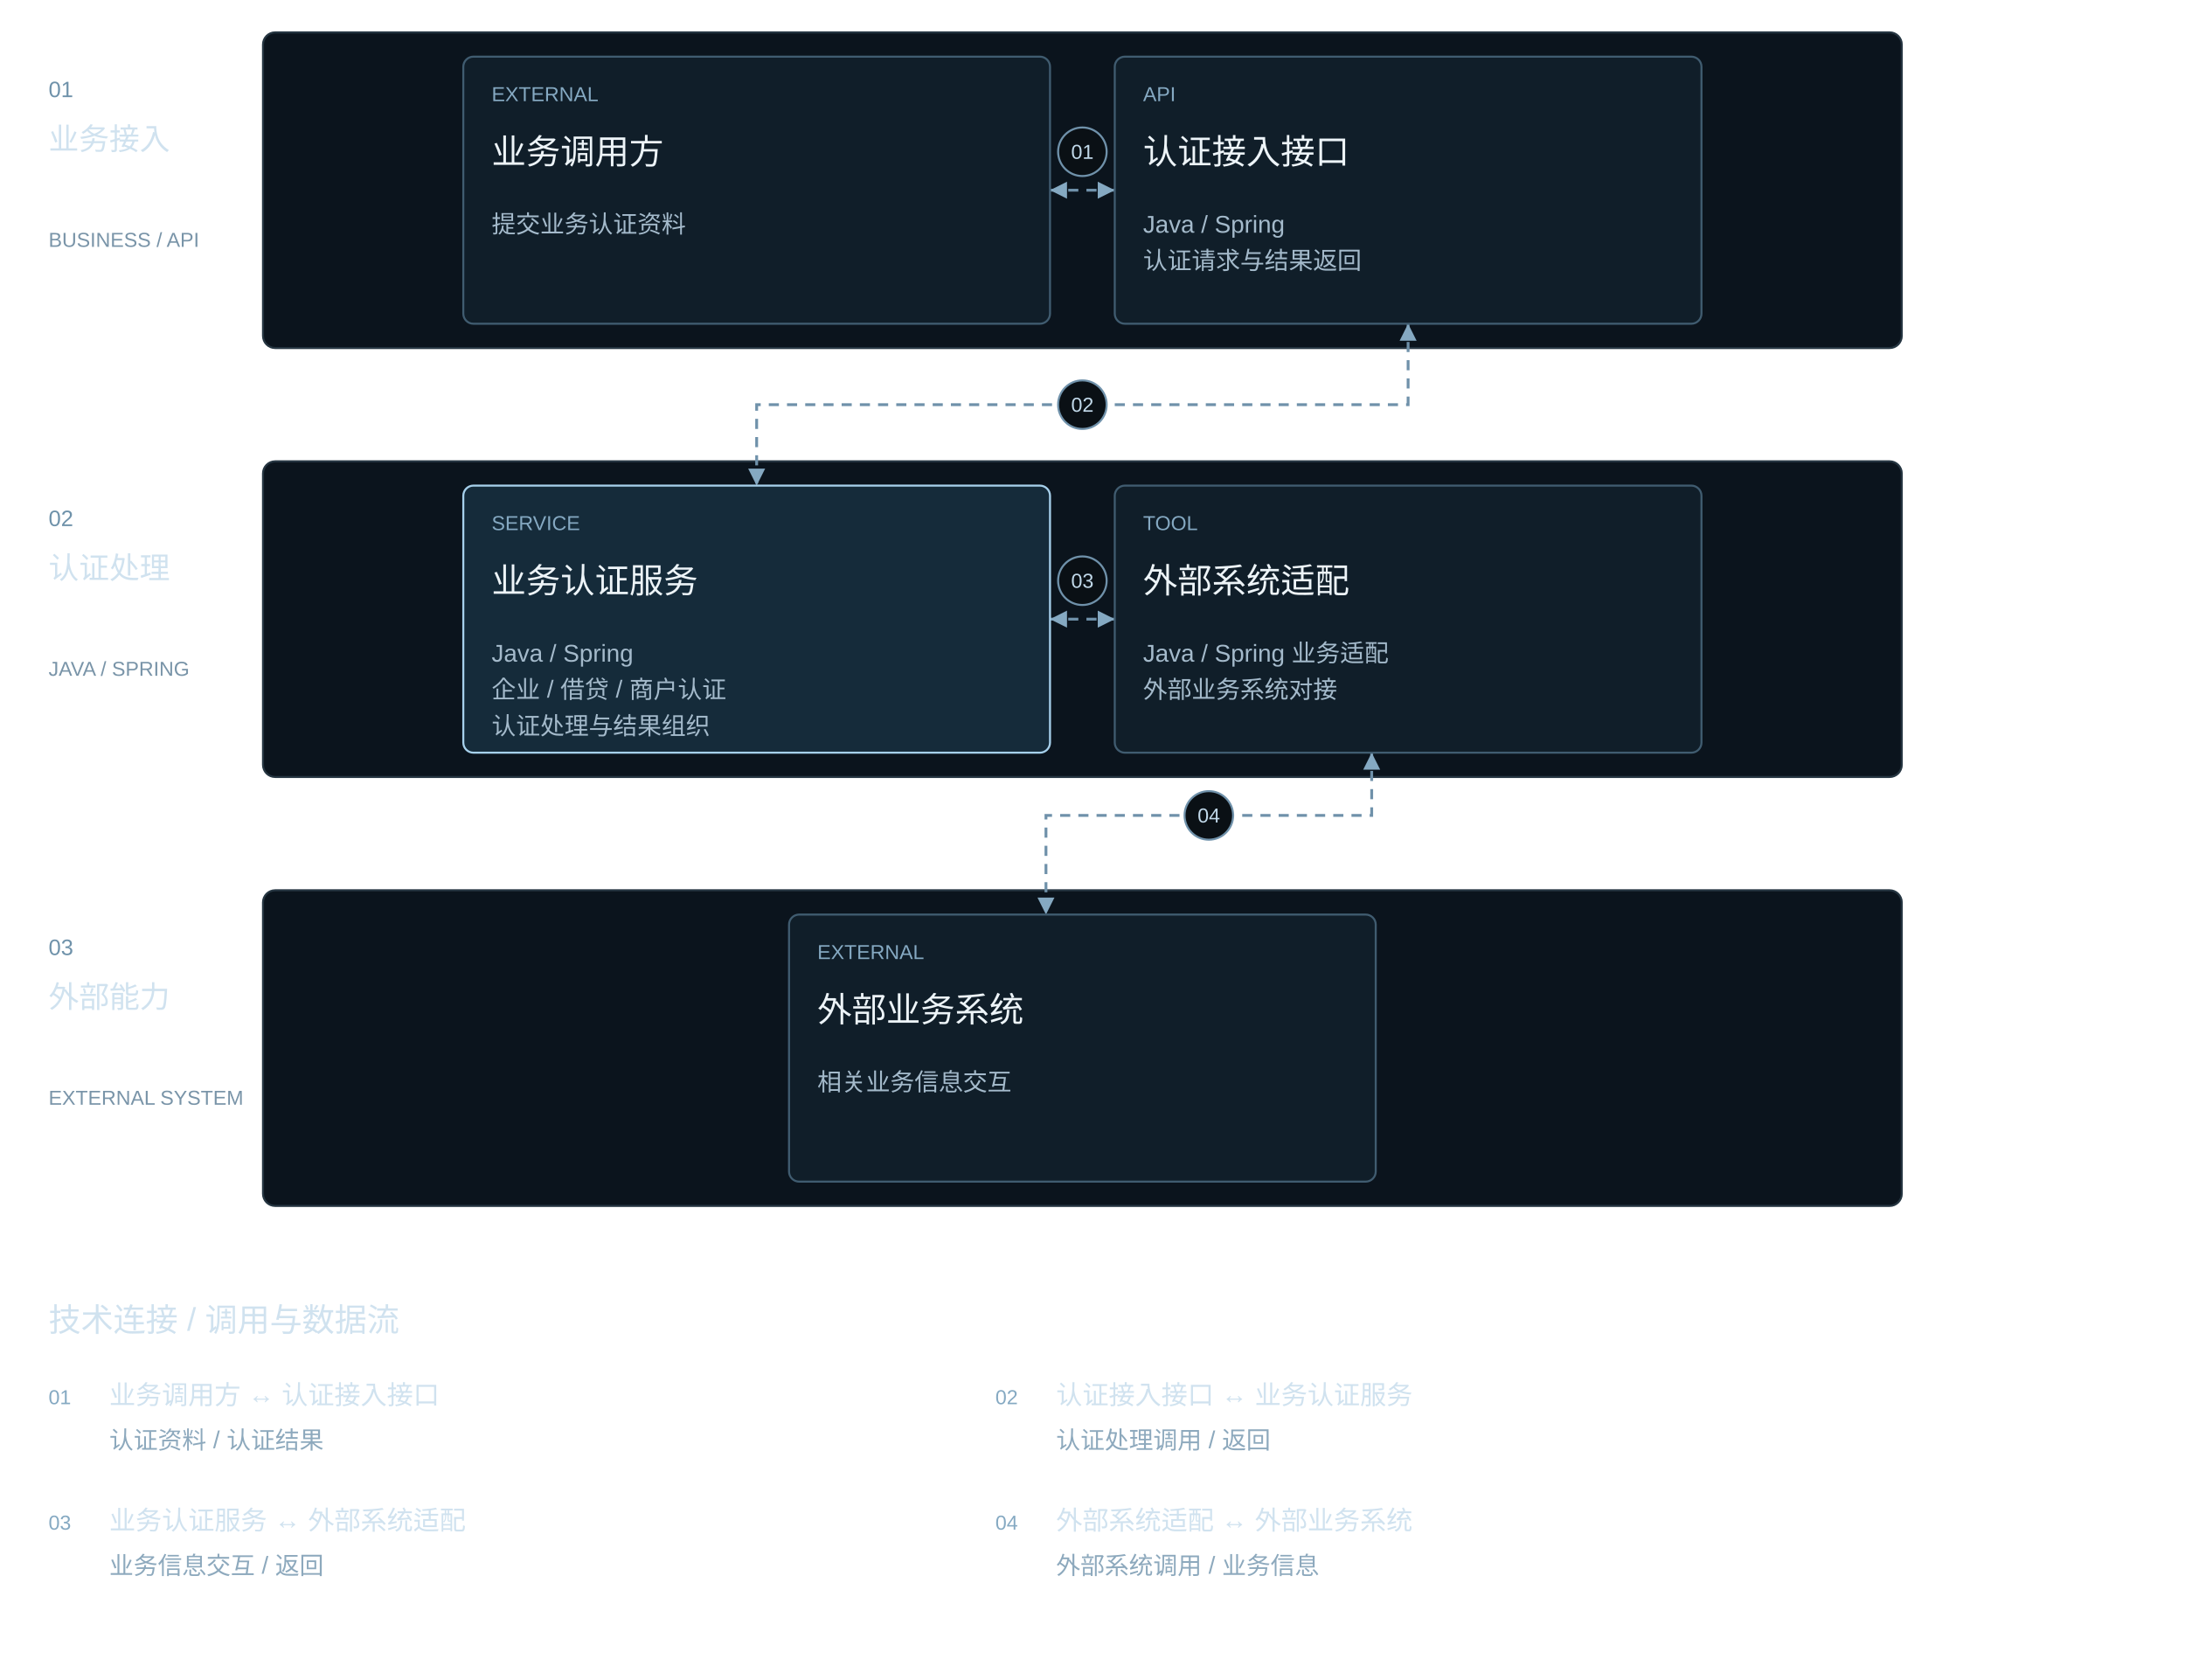
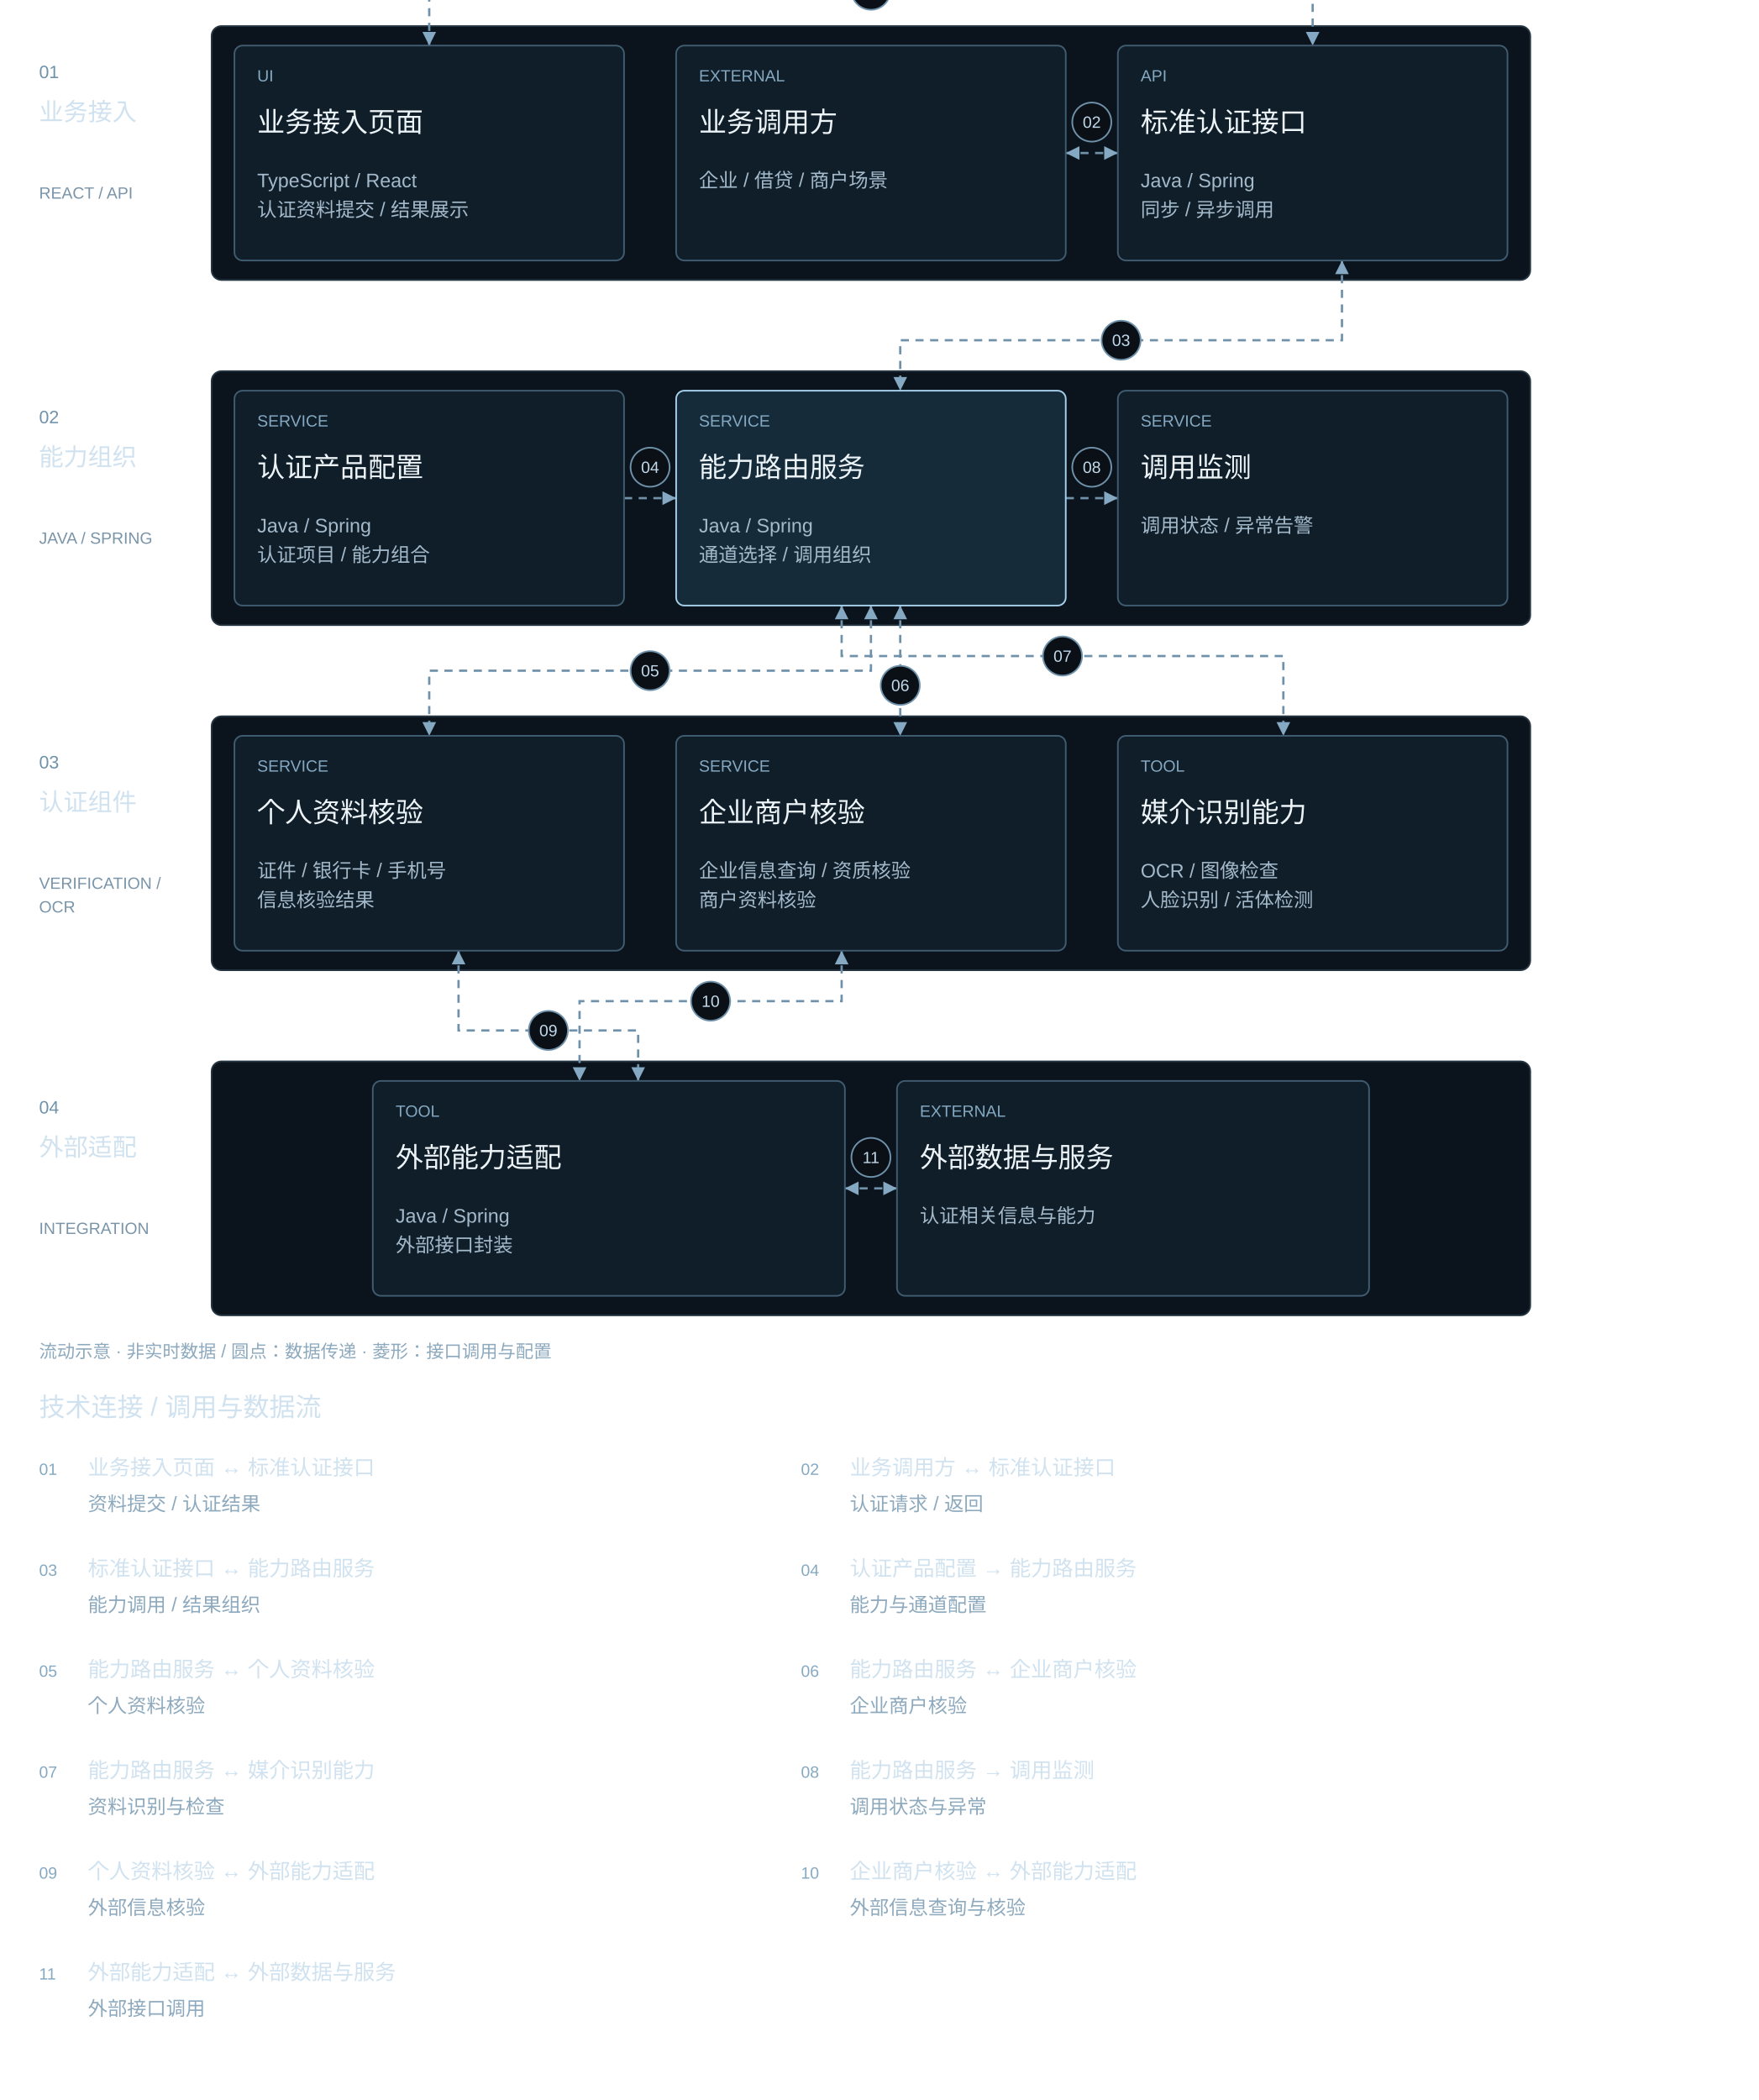
- <svg xmlns="http://www.w3.org/2000/svg" viewBox="0 0 1080 830" role="img" aria-labelledby="title-authentication-center desc-authentication-center" style="font-family:Arial,'PingFang SC','Microsoft YaHei',sans-serif;background:#0a1015">
+ <svg xmlns="http://www.w3.org/2000/svg" viewBox="0 0 1080 1290" role="img" aria-labelledby="title-authentication-center" aria-describedby="desc-authentication-center" style="font-family:Arial,'PingFang SC','Microsoft YaHei',sans-serif;background:#0a1015">
+   <style>.architecture-packet{pointer-events:none}svg[data-motion="paused"] .architecture-packet{visibility:hidden}@media(prefers-reduced-motion:reduce){.architecture-packet{display:none}}</style>
  <defs>
    <marker id="arrow-authentication-center" viewBox="0 0 10 10" refX="10" refY="5" markerWidth="6" markerHeight="6" orient="auto-start-reverse">
      <path d="M0 0 L10 5 L0 10" fill="#85a9c2" />
    </marker>
  </defs>
  <g data-layer="access">
    <rect x="130" y="16" width="810" height="156" rx="6" fill="#0b141d" stroke="#253541" />
    <text x="24" y="48" fill="#6f92aa" font-size="11" text-anchor="start">
      <tspan x="24" dy="0">01</tspan>
    </text>
    <text x="24" y="74" fill="#d0e2ef" font-size="15" text-anchor="start">
      <tspan x="24" dy="0">业务接入</tspan>
    </text>
    <text x="24" y="122" fill="#7994a8" font-size="10" text-anchor="start">
-       <tspan x="24" dy="0">BUSINESS / API</tspan>
-     </text>
-   </g>
-   <g data-layer="service">
+       <tspan x="24" dy="0">REACT / API</tspan>
+     </text>
+   </g>
+   <g data-layer="platform">
    <rect x="130" y="228" width="810" height="156" rx="6" fill="#0b141d" stroke="#253541" />
    <text x="24" y="260" fill="#6f92aa" font-size="11" text-anchor="start">
      <tspan x="24" dy="0">02</tspan>
    </text>
    <text x="24" y="286" fill="#d0e2ef" font-size="15" text-anchor="start">
-       <tspan x="24" dy="0">认证处理</tspan>
+       <tspan x="24" dy="0">能力组织</tspan>
    </text>
    <text x="24" y="334" fill="#7994a8" font-size="10" text-anchor="start">
      <tspan x="24" dy="0">JAVA / SPRING</tspan>
    </text>
  </g>
-   <g data-layer="external">
+   <g data-layer="capability">
    <rect x="130" y="440" width="810" height="156" rx="6" fill="#0b141d" stroke="#253541" />
    <text x="24" y="472" fill="#6f92aa" font-size="11" text-anchor="start">
      <tspan x="24" dy="0">03</tspan>
    </text>
    <text x="24" y="498" fill="#d0e2ef" font-size="15" text-anchor="start">
-       <tspan x="24" dy="0">外部能力</tspan>
+       <tspan x="24" dy="0">认证组件</tspan>
    </text>
    <text x="24" y="546" fill="#7994a8" font-size="10" text-anchor="start">
-       <tspan x="24" dy="0">EXTERNAL SYSTEM</tspan>
-     </text>
-   </g>
-   <g data-edge="01">
-     <path d="M519 94 H551" fill="none" stroke="#6f91aa" stroke-width="1.4" stroke-dasharray="5 4" marker-start="url(#arrow-authentication-center)" marker-end="url(#arrow-authentication-center)" />
-     <circle cx="535" cy="75" r="12" fill="#0a1015" stroke="#6f91aa" />
-     <text x="535" y="78.5" fill="#c1d9ea" font-size="10" text-anchor="middle">
+       <tspan x="24" dy="0">VERIFICATION /</tspan>
+       <tspan x="24" dy="14.5">OCR</tspan>
+     </text>
+   </g>
+   <g data-layer="integration">
+     <rect x="130" y="652" width="810" height="156" rx="6" fill="#0b141d" stroke="#253541" />
+     <text x="24" y="684" fill="#6f92aa" font-size="11" text-anchor="start">
+       <tspan x="24" dy="0">04</tspan>
+     </text>
+     <text x="24" y="710" fill="#d0e2ef" font-size="15" text-anchor="start">
+       <tspan x="24" dy="0">外部适配</tspan>
+     </text>
+     <text x="24" y="758" fill="#7994a8" font-size="10" text-anchor="start">
+       <tspan x="24" dy="0">INTEGRATION</tspan>
+     </text>
+   </g>
+   <g data-edge="01" data-kind="call">
+     <path class="architecture-route" d="M263.667 28 V-6 H806.333 V28" fill="none" stroke="#6f91aa" stroke-width="1.4" stroke-dasharray="5 4" marker-start="url(#arrow-authentication-center)" marker-end="url(#arrow-authentication-center)" />
+     <g class="architecture-packet packet-support" data-direction="forward" aria-hidden="true" opacity="0">
+       <circle r="9" fill="#efc896" opacity=".12" />
+       <circle r="5.5" fill="#efc896" opacity=".18" />
+       <path d="M0 -4 L4 0 L0 4 L-4 0 Z" fill="#efc896" />
+       <animateMotion path="M263.667 28 V-6 H806.333 V28" keyPoints="0;1;1" keyTimes="0;.82;1" calcMode="linear" dur="5.54s" begin="-0.00s" repeatCount="indefinite" />
+       <animate attributeName="opacity" values="0;1;1;0;0" keyTimes="0;.035;.76;.82;1" calcMode="linear" dur="5.54s" begin="-0.00s" repeatCount="indefinite" />
+     </g>
+     <g class="architecture-packet packet-support" data-direction="reverse" aria-hidden="true" opacity="0">
+       <circle r="9" fill="#efc896" opacity=".12" />
+       <circle r="5.5" fill="#efc896" opacity=".18" />
+       <path d="M0 -4 L4 0 L0 4 L-4 0 Z" fill="#efc896" />
+       <animateMotion path="M263.667 28 V-6 H806.333 V28" keyPoints="1;0;0" keyTimes="0;.82;1" calcMode="linear" dur="5.54s" begin="-1.10s" repeatCount="indefinite" />
+       <animate attributeName="opacity" values="0;1;1;0;0" keyTimes="0;.035;.76;.82;1" calcMode="linear" dur="5.54s" begin="-1.10s" repeatCount="indefinite" />
+     </g>
+     <circle cx="535" cy="-6" r="12" fill="#0a1015" stroke="#6f91aa" />
+     <text x="535" y="-2.5" fill="#c1d9ea" font-size="10" text-anchor="middle">
      <tspan x="535" dy="0">01</tspan>
    </text>
  </g>
-   <g data-edge="02">
-     <path d="M696 160 V200 H374 V240" fill="none" stroke="#6f91aa" stroke-width="1.4" stroke-dasharray="5 4" marker-start="url(#arrow-authentication-center)" marker-end="url(#arrow-authentication-center)" />
-     <circle cx="535" cy="200" r="12" fill="#0a1015" stroke="#6f91aa" />
-     <text x="535" y="203.5" fill="#c1d9ea" font-size="10" text-anchor="middle">
-       <tspan x="535" dy="0">02</tspan>
-     </text>
-   </g>
-   <g data-edge="03">
-     <path d="M519 306 H551" fill="none" stroke="#6f91aa" stroke-width="1.4" stroke-dasharray="5 4" marker-start="url(#arrow-authentication-center)" marker-end="url(#arrow-authentication-center)" />
-     <circle cx="535" cy="287" r="12" fill="#0a1015" stroke="#6f91aa" />
-     <text x="535" y="290.5" fill="#c1d9ea" font-size="10" text-anchor="middle">
-       <tspan x="535" dy="0">03</tspan>
-     </text>
-   </g>
-   <g data-edge="04">
-     <path d="M678 372 V403 H517 V452" fill="none" stroke="#6f91aa" stroke-width="1.4" stroke-dasharray="5 4" marker-start="url(#arrow-authentication-center)" marker-end="url(#arrow-authentication-center)" />
-     <circle cx="597.5" cy="403" r="12" fill="#0a1015" stroke="#6f91aa" />
-     <text x="597.5" y="406.5" fill="#c1d9ea" font-size="10" text-anchor="middle">
-       <tspan x="597.5" dy="0">04</tspan>
+   <g data-edge="02" data-kind="call">
+     <path class="architecture-route" d="M654.667 94 H686.667" fill="none" stroke="#6f91aa" stroke-width="1.4" stroke-dasharray="5 4" marker-start="url(#arrow-authentication-center)" marker-end="url(#arrow-authentication-center)" />
+     <g class="architecture-packet packet-support" data-direction="forward" aria-hidden="true" opacity="0">
+       <circle r="9" fill="#efc896" opacity=".12" />
+       <circle r="5.5" fill="#efc896" opacity=".18" />
+       <path d="M0 -4 L4 0 L0 4 L-4 0 Z" fill="#efc896" />
+       <animateMotion path="M654.667 94 H686.667" keyPoints="0;1;1" keyTimes="0;.82;1" calcMode="linear" dur="2.55s" begin="-0.43s" repeatCount="indefinite" />
+       <animate attributeName="opacity" values="0;1;1;0;0" keyTimes="0;.035;.76;.82;1" calcMode="linear" dur="2.55s" begin="-0.43s" repeatCount="indefinite" />
+     </g>
+     <g class="architecture-packet packet-support" data-direction="reverse" aria-hidden="true" opacity="0">
+       <circle r="9" fill="#efc896" opacity=".12" />
+       <circle r="5.5" fill="#efc896" opacity=".18" />
+       <path d="M0 -4 L4 0 L0 4 L-4 0 Z" fill="#efc896" />
+       <animateMotion path="M654.667 94 H686.667" keyPoints="1;0;0" keyTimes="0;.82;1" calcMode="linear" dur="2.55s" begin="-1.53s" repeatCount="indefinite" />
+       <animate attributeName="opacity" values="0;1;1;0;0" keyTimes="0;.035;.76;.82;1" calcMode="linear" dur="2.55s" begin="-1.53s" repeatCount="indefinite" />
+     </g>
+     <circle cx="670.667" cy="75" r="12" fill="#0a1015" stroke="#6f91aa" />
+     <text x="670.667" y="78.5" fill="#c1d9ea" font-size="10" text-anchor="middle">
+       <tspan x="670.667" dy="0">02</tspan>
+     </text>
+   </g>
+   <g data-edge="03" data-kind="call">
+     <path class="architecture-route" d="M824.333 160 V209 H553 V240" fill="none" stroke="#6f91aa" stroke-width="1.4" stroke-dasharray="5 4" marker-start="url(#arrow-authentication-center)" marker-end="url(#arrow-authentication-center)" />
+     <g class="architecture-packet packet-support" data-direction="forward" aria-hidden="true" opacity="0">
+       <circle r="9" fill="#efc896" opacity=".12" />
+       <circle r="5.5" fill="#efc896" opacity=".18" />
+       <path d="M0 -4 L4 0 L0 4 L-4 0 Z" fill="#efc896" />
+       <animateMotion path="M824.333 160 V209 H553 V240" keyPoints="0;1;1" keyTimes="0;.82;1" calcMode="linear" dur="3.46s" begin="-0.86s" repeatCount="indefinite" />
+       <animate attributeName="opacity" values="0;1;1;0;0" keyTimes="0;.035;.76;.82;1" calcMode="linear" dur="3.46s" begin="-0.86s" repeatCount="indefinite" />
+     </g>
+     <g class="architecture-packet packet-support" data-direction="reverse" aria-hidden="true" opacity="0">
+       <circle r="9" fill="#efc896" opacity=".12" />
+       <circle r="5.5" fill="#efc896" opacity=".18" />
+       <path d="M0 -4 L4 0 L0 4 L-4 0 Z" fill="#efc896" />
+       <animateMotion path="M824.333 160 V209 H553 V240" keyPoints="1;0;0" keyTimes="0;.82;1" calcMode="linear" dur="3.46s" begin="-1.96s" repeatCount="indefinite" />
+       <animate attributeName="opacity" values="0;1;1;0;0" keyTimes="0;.035;.76;.82;1" calcMode="linear" dur="3.46s" begin="-1.96s" repeatCount="indefinite" />
+     </g>
+     <circle cx="688.667" cy="209" r="12" fill="#0a1015" stroke="#6f91aa" />
+     <text x="688.667" y="212.5" fill="#c1d9ea" font-size="10" text-anchor="middle">
+       <tspan x="688.667" dy="0">03</tspan>
+     </text>
+   </g>
+   <g data-edge="04" data-kind="config">
+     <path class="architecture-route" d="M383.333 306 H415.333" fill="none" stroke="#6f91aa" stroke-width="1.4" stroke-dasharray="5 4" marker-end="url(#arrow-authentication-center)" />
+     <g class="architecture-packet packet-support" data-direction="forward" aria-hidden="true" opacity="0">
+       <circle r="9" fill="#efc896" opacity=".12" />
+       <circle r="5.5" fill="#efc896" opacity=".18" />
+       <path d="M0 -4 L4 0 L0 4 L-4 0 Z" fill="#efc896" />
+       <animateMotion path="M383.333 306 H415.333" keyPoints="0;1;1" keyTimes="0;.82;1" calcMode="linear" dur="2.55s" begin="-1.29s" repeatCount="indefinite" />
+       <animate attributeName="opacity" values="0;1;1;0;0" keyTimes="0;.035;.76;.82;1" calcMode="linear" dur="2.55s" begin="-1.29s" repeatCount="indefinite" />
+     </g>
+     <circle cx="399.333" cy="287" r="12" fill="#0a1015" stroke="#6f91aa" />
+     <text x="399.333" y="290.5" fill="#c1d9ea" font-size="10" text-anchor="middle">
+       <tspan x="399.333" dy="0">04</tspan>
+     </text>
+   </g>
+   <g data-edge="05" data-kind="call">
+     <path class="architecture-route" d="M535 372 V412 H263.667 V452" fill="none" stroke="#6f91aa" stroke-width="1.4" stroke-dasharray="5 4" marker-start="url(#arrow-authentication-center)" marker-end="url(#arrow-authentication-center)" />
+     <g class="architecture-packet packet-support" data-direction="forward" aria-hidden="true" opacity="0">
+       <circle r="9" fill="#efc896" opacity=".12" />
+       <circle r="5.5" fill="#efc896" opacity=".18" />
+       <path d="M0 -4 L4 0 L0 4 L-4 0 Z" fill="#efc896" />
+       <animateMotion path="M535 372 V412 H263.667 V452" keyPoints="0;1;1" keyTimes="0;.82;1" calcMode="linear" dur="3.46s" begin="-1.72s" repeatCount="indefinite" />
+       <animate attributeName="opacity" values="0;1;1;0;0" keyTimes="0;.035;.76;.82;1" calcMode="linear" dur="3.46s" begin="-1.72s" repeatCount="indefinite" />
+     </g>
+     <g class="architecture-packet packet-support" data-direction="reverse" aria-hidden="true" opacity="0">
+       <circle r="9" fill="#efc896" opacity=".12" />
+       <circle r="5.5" fill="#efc896" opacity=".18" />
+       <path d="M0 -4 L4 0 L0 4 L-4 0 Z" fill="#efc896" />
+       <animateMotion path="M535 372 V412 H263.667 V452" keyPoints="1;0;0" keyTimes="0;.82;1" calcMode="linear" dur="3.46s" begin="-2.82s" repeatCount="indefinite" />
+       <animate attributeName="opacity" values="0;1;1;0;0" keyTimes="0;.035;.76;.82;1" calcMode="linear" dur="3.46s" begin="-2.82s" repeatCount="indefinite" />
+     </g>
+     <circle cx="399.333" cy="412" r="12" fill="#0a1015" stroke="#6f91aa" />
+     <text x="399.333" y="415.5" fill="#c1d9ea" font-size="10" text-anchor="middle">
+       <tspan x="399.333" dy="0">05</tspan>
+     </text>
+   </g>
+   <g data-edge="06" data-kind="call">
+     <path class="architecture-route" d="M553 372 V421 H553 V452" fill="none" stroke="#6f91aa" stroke-width="1.4" stroke-dasharray="5 4" marker-start="url(#arrow-authentication-center)" marker-end="url(#arrow-authentication-center)" />
+     <g class="architecture-packet packet-support" data-direction="forward" aria-hidden="true" opacity="0">
+       <circle r="9" fill="#efc896" opacity=".12" />
+       <circle r="5.5" fill="#efc896" opacity=".18" />
+       <path d="M0 -4 L4 0 L0 4 L-4 0 Z" fill="#efc896" />
+       <animateMotion path="M553 372 V421 H553 V452" keyPoints="0;1;1" keyTimes="0;.82;1" calcMode="linear" dur="2.55s" begin="-2.15s" repeatCount="indefinite" />
+       <animate attributeName="opacity" values="0;1;1;0;0" keyTimes="0;.035;.76;.82;1" calcMode="linear" dur="2.55s" begin="-2.15s" repeatCount="indefinite" />
+     </g>
+     <g class="architecture-packet packet-support" data-direction="reverse" aria-hidden="true" opacity="0">
+       <circle r="9" fill="#efc896" opacity=".12" />
+       <circle r="5.5" fill="#efc896" opacity=".18" />
+       <path d="M0 -4 L4 0 L0 4 L-4 0 Z" fill="#efc896" />
+       <animateMotion path="M553 372 V421 H553 V452" keyPoints="1;0;0" keyTimes="0;.82;1" calcMode="linear" dur="2.55s" begin="-0.70s" repeatCount="indefinite" />
+       <animate attributeName="opacity" values="0;1;1;0;0" keyTimes="0;.035;.76;.82;1" calcMode="linear" dur="2.55s" begin="-0.70s" repeatCount="indefinite" />
+     </g>
+     <circle cx="553" cy="421" r="12" fill="#0a1015" stroke="#6f91aa" />
+     <text x="553" y="424.5" fill="#c1d9ea" font-size="10" text-anchor="middle">
+       <tspan x="553" dy="0">06</tspan>
+     </text>
+   </g>
+   <g data-edge="07" data-kind="call">
+     <path class="architecture-route" d="M517 372 V403 H788.333 V452" fill="none" stroke="#6f91aa" stroke-width="1.4" stroke-dasharray="5 4" marker-start="url(#arrow-authentication-center)" marker-end="url(#arrow-authentication-center)" />
+     <g class="architecture-packet packet-support" data-direction="forward" aria-hidden="true" opacity="0">
+       <circle r="9" fill="#efc896" opacity=".12" />
+       <circle r="5.5" fill="#efc896" opacity=".18" />
+       <path d="M0 -4 L4 0 L0 4 L-4 0 Z" fill="#efc896" />
+       <animateMotion path="M517 372 V403 H788.333 V452" keyPoints="0;1;1" keyTimes="0;.82;1" calcMode="linear" dur="3.46s" begin="-2.58s" repeatCount="indefinite" />
+       <animate attributeName="opacity" values="0;1;1;0;0" keyTimes="0;.035;.76;.82;1" calcMode="linear" dur="3.46s" begin="-2.58s" repeatCount="indefinite" />
+     </g>
+     <g class="architecture-packet packet-support" data-direction="reverse" aria-hidden="true" opacity="0">
+       <circle r="9" fill="#efc896" opacity=".12" />
+       <circle r="5.5" fill="#efc896" opacity=".18" />
+       <path d="M0 -4 L4 0 L0 4 L-4 0 Z" fill="#efc896" />
+       <animateMotion path="M517 372 V403 H788.333 V452" keyPoints="1;0;0" keyTimes="0;.82;1" calcMode="linear" dur="3.46s" begin="-0.22s" repeatCount="indefinite" />
+       <animate attributeName="opacity" values="0;1;1;0;0" keyTimes="0;.035;.76;.82;1" calcMode="linear" dur="3.46s" begin="-0.22s" repeatCount="indefinite" />
+     </g>
+     <circle cx="652.667" cy="403" r="12" fill="#0a1015" stroke="#6f91aa" />
+     <text x="652.667" y="406.5" fill="#c1d9ea" font-size="10" text-anchor="middle">
+       <tspan x="652.667" dy="0">07</tspan>
+     </text>
+   </g>
+   <g data-edge="08" data-kind="event">
+     <path class="architecture-route" d="M654.667 306 H686.667" fill="none" stroke="#6f91aa" stroke-width="1.4" stroke-dasharray="5 4" marker-end="url(#arrow-authentication-center)" />
+     <g class="architecture-packet packet-support" data-direction="forward" aria-hidden="true" opacity="0">
+       <circle r="9" fill="#efc896" opacity=".12" />
+       <circle r="5.5" fill="#efc896" opacity=".18" />
+       <path d="M0 -4 L4 0 L0 4 L-4 0 Z" fill="#efc896" />
+       <animateMotion path="M654.667 306 H686.667" keyPoints="0;1;1" keyTimes="0;.82;1" calcMode="linear" dur="2.55s" begin="-0.46s" repeatCount="indefinite" />
+       <animate attributeName="opacity" values="0;1;1;0;0" keyTimes="0;.035;.76;.82;1" calcMode="linear" dur="2.55s" begin="-0.46s" repeatCount="indefinite" />
+     </g>
+     <circle cx="670.667" cy="287" r="12" fill="#0a1015" stroke="#6f91aa" />
+     <text x="670.667" y="290.5" fill="#c1d9ea" font-size="10" text-anchor="middle">
+       <tspan x="670.667" dy="0">08</tspan>
+     </text>
+   </g>
+   <g data-edge="09" data-kind="call">
+     <path class="architecture-route" d="M281.667 584 V633 H392 V664" fill="none" stroke="#6f91aa" stroke-width="1.4" stroke-dasharray="5 4" marker-start="url(#arrow-authentication-center)" marker-end="url(#arrow-authentication-center)" />
+     <g class="architecture-packet packet-support" data-direction="forward" aria-hidden="true" opacity="0">
+       <circle r="9" fill="#efc896" opacity=".12" />
+       <circle r="5.5" fill="#efc896" opacity=".18" />
+       <path d="M0 -4 L4 0 L0 4 L-4 0 Z" fill="#efc896" />
+       <animateMotion path="M281.667 584 V633 H392 V664" keyPoints="0;1;1" keyTimes="0;.82;1" calcMode="linear" dur="2.55s" begin="-0.89s" repeatCount="indefinite" />
+       <animate attributeName="opacity" values="0;1;1;0;0" keyTimes="0;.035;.76;.82;1" calcMode="linear" dur="2.55s" begin="-0.89s" repeatCount="indefinite" />
+     </g>
+     <g class="architecture-packet packet-support" data-direction="reverse" aria-hidden="true" opacity="0">
+       <circle r="9" fill="#efc896" opacity=".12" />
+       <circle r="5.5" fill="#efc896" opacity=".18" />
+       <path d="M0 -4 L4 0 L0 4 L-4 0 Z" fill="#efc896" />
+       <animateMotion path="M281.667 584 V633 H392 V664" keyPoints="1;0;0" keyTimes="0;.82;1" calcMode="linear" dur="2.55s" begin="-1.99s" repeatCount="indefinite" />
+       <animate attributeName="opacity" values="0;1;1;0;0" keyTimes="0;.035;.76;.82;1" calcMode="linear" dur="2.55s" begin="-1.99s" repeatCount="indefinite" />
+     </g>
+     <circle cx="336.833" cy="633" r="12" fill="#0a1015" stroke="#6f91aa" />
+     <text x="336.833" y="636.5" fill="#c1d9ea" font-size="10" text-anchor="middle">
+       <tspan x="336.833" dy="0">09</tspan>
+     </text>
+   </g>
+   <g data-edge="10" data-kind="call">
+     <path class="architecture-route" d="M517 584 V615 H356 V664" fill="none" stroke="#6f91aa" stroke-width="1.4" stroke-dasharray="5 4" marker-start="url(#arrow-authentication-center)" marker-end="url(#arrow-authentication-center)" />
+     <g class="architecture-packet packet-support" data-direction="forward" aria-hidden="true" opacity="0">
+       <circle r="9" fill="#efc896" opacity=".12" />
+       <circle r="5.5" fill="#efc896" opacity=".18" />
+       <path d="M0 -4 L4 0 L0 4 L-4 0 Z" fill="#efc896" />
+       <animateMotion path="M517 584 V615 H356 V664" keyPoints="0;1;1" keyTimes="0;.82;1" calcMode="linear" dur="2.58s" begin="-1.29s" repeatCount="indefinite" />
+       <animate attributeName="opacity" values="0;1;1;0;0" keyTimes="0;.035;.76;.82;1" calcMode="linear" dur="2.58s" begin="-1.29s" repeatCount="indefinite" />
+     </g>
+     <g class="architecture-packet packet-support" data-direction="reverse" aria-hidden="true" opacity="0">
+       <circle r="9" fill="#efc896" opacity=".12" />
+       <circle r="5.5" fill="#efc896" opacity=".18" />
+       <path d="M0 -4 L4 0 L0 4 L-4 0 Z" fill="#efc896" />
+       <animateMotion path="M517 584 V615 H356 V664" keyPoints="1;0;0" keyTimes="0;.82;1" calcMode="linear" dur="2.58s" begin="-2.39s" repeatCount="indefinite" />
+       <animate attributeName="opacity" values="0;1;1;0;0" keyTimes="0;.035;.76;.82;1" calcMode="linear" dur="2.58s" begin="-2.39s" repeatCount="indefinite" />
+     </g>
+     <circle cx="436.5" cy="615" r="12" fill="#0a1015" stroke="#6f91aa" />
+     <text x="436.5" y="618.5" fill="#c1d9ea" font-size="10" text-anchor="middle">
+       <tspan x="436.5" dy="0">10</tspan>
+     </text>
+   </g>
+   <g data-edge="11" data-kind="call">
+     <path class="architecture-route" d="M519 730 H551" fill="none" stroke="#6f91aa" stroke-width="1.4" stroke-dasharray="5 4" marker-start="url(#arrow-authentication-center)" marker-end="url(#arrow-authentication-center)" />
+     <g class="architecture-packet packet-support" data-direction="forward" aria-hidden="true" opacity="0">
+       <circle r="9" fill="#efc896" opacity=".12" />
+       <circle r="5.5" fill="#efc896" opacity=".18" />
+       <path d="M0 -4 L4 0 L0 4 L-4 0 Z" fill="#efc896" />
+       <animateMotion path="M519 730 H551" keyPoints="0;1;1" keyTimes="0;.82;1" calcMode="linear" dur="2.55s" begin="-1.75s" repeatCount="indefinite" />
+       <animate attributeName="opacity" values="0;1;1;0;0" keyTimes="0;.035;.76;.82;1" calcMode="linear" dur="2.55s" begin="-1.75s" repeatCount="indefinite" />
+     </g>
+     <g class="architecture-packet packet-support" data-direction="reverse" aria-hidden="true" opacity="0">
+       <circle r="9" fill="#efc896" opacity=".12" />
+       <circle r="5.5" fill="#efc896" opacity=".18" />
+       <path d="M0 -4 L4 0 L0 4 L-4 0 Z" fill="#efc896" />
+       <animateMotion path="M519 730 H551" keyPoints="1;0;0" keyTimes="0;.82;1" calcMode="linear" dur="2.55s" begin="-0.30s" repeatCount="indefinite" />
+       <animate attributeName="opacity" values="0;1;1;0;0" keyTimes="0;.035;.76;.82;1" calcMode="linear" dur="2.55s" begin="-0.30s" repeatCount="indefinite" />
+     </g>
+     <circle cx="535" cy="711" r="12" fill="#0a1015" stroke="#6f91aa" />
+     <text x="535" y="714.5" fill="#c1d9ea" font-size="10" text-anchor="middle">
+       <tspan x="535" dy="0">11</tspan>
+     </text>
+   </g>
+   <g data-node="client">
+     <rect x="144" y="28" width="239.333" height="132" rx="5" fill="#101e29" stroke="#405c70" />
+     <text x="158" y="50" fill="#85a9c2" font-size="10" text-anchor="start">
+       <tspan x="158" dy="0">UI</tspan>
+     </text>
+     <text x="158" y="81" fill="#edf4f8" font-size="17" text-anchor="start">
+       <tspan x="158" dy="0">业务接入页面</tspan>
+     </text>
+     <text x="158" y="115" fill="#a4bacb" font-size="12" text-anchor="start">
+       <tspan x="158" dy="0">TypeScript / React</tspan>
+       <tspan x="158" dy="18">认证资料提交 / 结果展示</tspan>
    </text>
  </g>
  <g data-node="business">
-     <rect x="229" y="28" width="290" height="132" rx="5" fill="#101e29" stroke="#405c70" />
-     <text x="243" y="50" fill="#85a9c2" font-size="10" text-anchor="start">
-       <tspan x="243" dy="0">EXTERNAL</tspan>
-     </text>
-     <text x="243" y="81" fill="#edf4f8" font-size="17" text-anchor="start">
-       <tspan x="243" dy="0">业务调用方</tspan>
-     </text>
-     <text x="243" y="115" fill="#a4bacb" font-size="12" text-anchor="start">
-       <tspan x="243" dy="0">提交业务认证资料</tspan>
+     <rect x="415.333" y="28" width="239.333" height="132" rx="5" fill="#101e29" stroke="#405c70" />
+     <text x="429.333" y="50" fill="#85a9c2" font-size="10" text-anchor="start">
+       <tspan x="429.333" dy="0">EXTERNAL</tspan>
+     </text>
+     <text x="429.333" y="81" fill="#edf4f8" font-size="17" text-anchor="start">
+       <tspan x="429.333" dy="0">业务调用方</tspan>
+     </text>
+     <text x="429.333" y="115" fill="#a4bacb" font-size="12" text-anchor="start">
+       <tspan x="429.333" dy="0">企业 / 借贷 / 商户场景</tspan>
    </text>
  </g>
  <g data-node="api">
-     <rect x="551" y="28" width="290" height="132" rx="5" fill="#101e29" stroke="#405c70" />
-     <text x="565" y="50" fill="#85a9c2" font-size="10" text-anchor="start">
-       <tspan x="565" dy="0">API</tspan>
-     </text>
-     <text x="565" y="81" fill="#edf4f8" font-size="17" text-anchor="start">
-       <tspan x="565" dy="0">认证接入接口</tspan>
-     </text>
-     <text x="565" y="115" fill="#a4bacb" font-size="12" text-anchor="start">
-       <tspan x="565" dy="0">Java / Spring</tspan>
-       <tspan x="565" dy="18">认证请求与结果返回</tspan>
-     </text>
-   </g>
-   <g data-node="auth">
-     <rect x="229" y="240" width="290" height="132" rx="5" fill="#152b3a" stroke="#a6d0eb" />
-     <text x="243" y="262" fill="#85a9c2" font-size="10" text-anchor="start">
-       <tspan x="243" dy="0">SERVICE</tspan>
-     </text>
-     <text x="243" y="293" fill="#edf4f8" font-size="17" text-anchor="start">
-       <tspan x="243" dy="0">业务认证服务</tspan>
-     </text>
-     <text x="243" y="327" fill="#a4bacb" font-size="12" text-anchor="start">
+     <rect x="686.667" y="28" width="239.333" height="132" rx="5" fill="#101e29" stroke="#405c70" />
+     <text x="700.667" y="50" fill="#85a9c2" font-size="10" text-anchor="start">
+       <tspan x="700.667" dy="0">API</tspan>
+     </text>
+     <text x="700.667" y="81" fill="#edf4f8" font-size="17" text-anchor="start">
+       <tspan x="700.667" dy="0">标准认证接口</tspan>
+     </text>
+     <text x="700.667" y="115" fill="#a4bacb" font-size="12" text-anchor="start">
+       <tspan x="700.667" dy="0">Java / Spring</tspan>
+       <tspan x="700.667" dy="18">同步 / 异步调用</tspan>
+     </text>
+   </g>
+   <g data-node="config">
+     <rect x="144" y="240" width="239.333" height="132" rx="5" fill="#101e29" stroke="#405c70" />
+     <text x="158" y="262" fill="#85a9c2" font-size="10" text-anchor="start">
+       <tspan x="158" dy="0">SERVICE</tspan>
+     </text>
+     <text x="158" y="293" fill="#edf4f8" font-size="17" text-anchor="start">
+       <tspan x="158" dy="0">认证产品配置</tspan>
+     </text>
+     <text x="158" y="327" fill="#a4bacb" font-size="12" text-anchor="start">
+       <tspan x="158" dy="0">Java / Spring</tspan>
+       <tspan x="158" dy="18">认证项目 / 能力组合</tspan>
+     </text>
+   </g>
+   <g data-node="router">
+     <rect x="415.333" y="240" width="239.333" height="132" rx="5" fill="#152b3a" stroke="#a6d0eb" />
+     <text x="429.333" y="262" fill="#85a9c2" font-size="10" text-anchor="start">
+       <tspan x="429.333" dy="0">SERVICE</tspan>
+     </text>
+     <text x="429.333" y="293" fill="#edf4f8" font-size="17" text-anchor="start">
+       <tspan x="429.333" dy="0">能力路由服务</tspan>
+     </text>
+     <text x="429.333" y="327" fill="#a4bacb" font-size="12" text-anchor="start">
+       <tspan x="429.333" dy="0">Java / Spring</tspan>
+       <tspan x="429.333" dy="18">通道选择 / 调用组织</tspan>
+     </text>
+   </g>
+   <g data-node="monitor">
+     <rect x="686.667" y="240" width="239.333" height="132" rx="5" fill="#101e29" stroke="#405c70" />
+     <text x="700.667" y="262" fill="#85a9c2" font-size="10" text-anchor="start">
+       <tspan x="700.667" dy="0">SERVICE</tspan>
+     </text>
+     <text x="700.667" y="293" fill="#edf4f8" font-size="17" text-anchor="start">
+       <tspan x="700.667" dy="0">调用监测</tspan>
+     </text>
+     <text x="700.667" y="327" fill="#a4bacb" font-size="12" text-anchor="start">
+       <tspan x="700.667" dy="0">调用状态 / 异常告警</tspan>
+     </text>
+   </g>
+   <g data-node="personal">
+     <rect x="144" y="452" width="239.333" height="132" rx="5" fill="#101e29" stroke="#405c70" />
+     <text x="158" y="474" fill="#85a9c2" font-size="10" text-anchor="start">
+       <tspan x="158" dy="0">SERVICE</tspan>
+     </text>
+     <text x="158" y="505" fill="#edf4f8" font-size="17" text-anchor="start">
+       <tspan x="158" dy="0">个人资料核验</tspan>
+     </text>
+     <text x="158" y="539" fill="#a4bacb" font-size="12" text-anchor="start">
+       <tspan x="158" dy="0">证件 / 银行卡 / 手机号</tspan>
+       <tspan x="158" dy="18">信息核验结果</tspan>
+     </text>
+   </g>
+   <g data-node="merchant">
+     <rect x="415.333" y="452" width="239.333" height="132" rx="5" fill="#101e29" stroke="#405c70" />
+     <text x="429.333" y="474" fill="#85a9c2" font-size="10" text-anchor="start">
+       <tspan x="429.333" dy="0">SERVICE</tspan>
+     </text>
+     <text x="429.333" y="505" fill="#edf4f8" font-size="17" text-anchor="start">
+       <tspan x="429.333" dy="0">企业商户核验</tspan>
+     </text>
+     <text x="429.333" y="539" fill="#a4bacb" font-size="12" text-anchor="start">
+       <tspan x="429.333" dy="0">企业信息查询 / 资质核验</tspan>
+       <tspan x="429.333" dy="18">商户资料核验</tspan>
+     </text>
+   </g>
+   <g data-node="media">
+     <rect x="686.667" y="452" width="239.333" height="132" rx="5" fill="#101e29" stroke="#405c70" />
+     <text x="700.667" y="474" fill="#85a9c2" font-size="10" text-anchor="start">
+       <tspan x="700.667" dy="0">TOOL</tspan>
+     </text>
+     <text x="700.667" y="505" fill="#edf4f8" font-size="17" text-anchor="start">
+       <tspan x="700.667" dy="0">媒介识别能力</tspan>
+     </text>
+     <text x="700.667" y="539" fill="#a4bacb" font-size="12" text-anchor="start">
+       <tspan x="700.667" dy="0">OCR / 图像检查</tspan>
+       <tspan x="700.667" dy="18">人脸识别 / 活体检测</tspan>
+     </text>
+   </g>
+   <g data-node="adapter">
+     <rect x="229" y="664" width="290" height="132" rx="5" fill="#101e29" stroke="#405c70" />
+     <text x="243" y="686" fill="#85a9c2" font-size="10" text-anchor="start">
+       <tspan x="243" dy="0">TOOL</tspan>
+     </text>
+     <text x="243" y="717" fill="#edf4f8" font-size="17" text-anchor="start">
+       <tspan x="243" dy="0">外部能力适配</tspan>
+     </text>
+     <text x="243" y="751" fill="#a4bacb" font-size="12" text-anchor="start">
      <tspan x="243" dy="0">Java / Spring</tspan>
-       <tspan x="243" dy="18">企业 / 借贷 / 商户认证</tspan>
-       <tspan x="243" dy="18">认证处理与结果组织</tspan>
-     </text>
-   </g>
-   <g data-node="adapter">
-     <rect x="551" y="240" width="290" height="132" rx="5" fill="#101e29" stroke="#405c70" />
-     <text x="565" y="262" fill="#85a9c2" font-size="10" text-anchor="start">
-       <tspan x="565" dy="0">TOOL</tspan>
-     </text>
-     <text x="565" y="293" fill="#edf4f8" font-size="17" text-anchor="start">
-       <tspan x="565" dy="0">外部系统适配</tspan>
-     </text>
-     <text x="565" y="327" fill="#a4bacb" font-size="12" text-anchor="start">
-       <tspan x="565" dy="0">Java / Spring 业务适配</tspan>
-       <tspan x="565" dy="18">外部业务系统对接</tspan>
+       <tspan x="243" dy="18">外部接口封装</tspan>
    </text>
  </g>
  <g data-node="external">
-     <rect x="390" y="452" width="290" height="132" rx="5" fill="#101e29" stroke="#405c70" />
-     <text x="404" y="474" fill="#85a9c2" font-size="10" text-anchor="start">
-       <tspan x="404" dy="0">EXTERNAL</tspan>
-     </text>
-     <text x="404" y="505" fill="#edf4f8" font-size="17" text-anchor="start">
-       <tspan x="404" dy="0">外部业务系统</tspan>
-     </text>
-     <text x="404" y="539" fill="#a4bacb" font-size="12" text-anchor="start">
-       <tspan x="404" dy="0">相关业务信息交互</tspan>
-     </text>
-   </g>
-   <text x="24" y="658" fill="#d0e2ef" font-size="16" text-anchor="start">
+     <rect x="551" y="664" width="290" height="132" rx="5" fill="#101e29" stroke="#405c70" />
+     <text x="565" y="686" fill="#85a9c2" font-size="10" text-anchor="start">
+       <tspan x="565" dy="0">EXTERNAL</tspan>
+     </text>
+     <text x="565" y="717" fill="#edf4f8" font-size="17" text-anchor="start">
+       <tspan x="565" dy="0">外部数据与服务</tspan>
+     </text>
+     <text x="565" y="751" fill="#a4bacb" font-size="12" text-anchor="start">
+       <tspan x="565" dy="0">认证相关信息与能力</tspan>
+     </text>
+   </g>
+   <text x="24" y="834" fill="#8da9bd" font-size="11" text-anchor="start">
+     <tspan x="24" dy="0">流动示意 · 非实时数据 / 圆点：数据传递 · 菱形：接口调用与配置</tspan>
+   </text>
+   <text x="24" y="870" fill="#d0e2ef" font-size="16" text-anchor="start">
    <tspan x="24" dy="0">技术连接 / 调用与数据流</tspan>
  </text>
-   <text x="24" y="694" fill="#85a9c2" font-size="10" text-anchor="start">
+   <text x="24" y="906" fill="#85a9c2" font-size="10" text-anchor="start">
    <tspan x="24" dy="0">01</tspan>
  </text>
-   <text x="54" y="694" fill="#d0e2ef" font-size="13" text-anchor="start">
-     <tspan x="54" dy="0">业务调用方 ↔ 认证接入接口</tspan>
-   </text>
-   <text x="54" y="716" fill="#8da9bd" font-size="12" text-anchor="start">
-     <tspan x="54" dy="0">认证资料 / 认证结果</tspan>
-   </text>
-   <text x="492" y="694" fill="#85a9c2" font-size="10" text-anchor="start">
+   <text x="54" y="906" fill="#d0e2ef" font-size="13" text-anchor="start">
+     <tspan x="54" dy="0">业务接入页面 ↔ 标准认证接口</tspan>
+   </text>
+   <text x="54" y="928" fill="#8da9bd" font-size="12" text-anchor="start">
+     <tspan x="54" dy="0">资料提交 / 认证结果</tspan>
+   </text>
+   <text x="492" y="906" fill="#85a9c2" font-size="10" text-anchor="start">
    <tspan x="492" dy="0">02</tspan>
  </text>
-   <text x="522" y="694" fill="#d0e2ef" font-size="13" text-anchor="start">
-     <tspan x="522" dy="0">认证接入接口 ↔ 业务认证服务</tspan>
-   </text>
-   <text x="522" y="716" fill="#8da9bd" font-size="12" text-anchor="start">
-     <tspan x="522" dy="0">认证处理调用 / 返回</tspan>
-   </text>
-   <text x="24" y="756" fill="#85a9c2" font-size="10" text-anchor="start">
+   <text x="522" y="906" fill="#d0e2ef" font-size="13" text-anchor="start">
+     <tspan x="522" dy="0">业务调用方 ↔ 标准认证接口</tspan>
+   </text>
+   <text x="522" y="928" fill="#8da9bd" font-size="12" text-anchor="start">
+     <tspan x="522" dy="0">认证请求 / 返回</tspan>
+   </text>
+   <text x="24" y="968" fill="#85a9c2" font-size="10" text-anchor="start">
    <tspan x="24" dy="0">03</tspan>
  </text>
-   <text x="54" y="756" fill="#d0e2ef" font-size="13" text-anchor="start">
-     <tspan x="54" dy="0">业务认证服务 ↔ 外部系统适配</tspan>
-   </text>
-   <text x="54" y="778" fill="#8da9bd" font-size="12" text-anchor="start">
-     <tspan x="54" dy="0">业务信息交互 / 返回</tspan>
-   </text>
-   <text x="492" y="756" fill="#85a9c2" font-size="10" text-anchor="start">
+   <text x="54" y="968" fill="#d0e2ef" font-size="13" text-anchor="start">
+     <tspan x="54" dy="0">标准认证接口 ↔ 能力路由服务</tspan>
+   </text>
+   <text x="54" y="990" fill="#8da9bd" font-size="12" text-anchor="start">
+     <tspan x="54" dy="0">能力调用 / 结果组织</tspan>
+   </text>
+   <text x="492" y="968" fill="#85a9c2" font-size="10" text-anchor="start">
    <tspan x="492" dy="0">04</tspan>
  </text>
-   <text x="522" y="756" fill="#d0e2ef" font-size="13" text-anchor="start">
-     <tspan x="522" dy="0">外部系统适配 ↔ 外部业务系统</tspan>
-   </text>
-   <text x="522" y="778" fill="#8da9bd" font-size="12" text-anchor="start">
-     <tspan x="522" dy="0">外部系统调用 / 业务信息</tspan>
+   <text x="522" y="968" fill="#d0e2ef" font-size="13" text-anchor="start">
+     <tspan x="522" dy="0">认证产品配置 → 能力路由服务</tspan>
+   </text>
+   <text x="522" y="990" fill="#8da9bd" font-size="12" text-anchor="start">
+     <tspan x="522" dy="0">能力与通道配置</tspan>
+   </text>
+   <text x="24" y="1030" fill="#85a9c2" font-size="10" text-anchor="start">
+     <tspan x="24" dy="0">05</tspan>
+   </text>
+   <text x="54" y="1030" fill="#d0e2ef" font-size="13" text-anchor="start">
+     <tspan x="54" dy="0">能力路由服务 ↔ 个人资料核验</tspan>
+   </text>
+   <text x="54" y="1052" fill="#8da9bd" font-size="12" text-anchor="start">
+     <tspan x="54" dy="0">个人资料核验</tspan>
+   </text>
+   <text x="492" y="1030" fill="#85a9c2" font-size="10" text-anchor="start">
+     <tspan x="492" dy="0">06</tspan>
+   </text>
+   <text x="522" y="1030" fill="#d0e2ef" font-size="13" text-anchor="start">
+     <tspan x="522" dy="0">能力路由服务 ↔ 企业商户核验</tspan>
+   </text>
+   <text x="522" y="1052" fill="#8da9bd" font-size="12" text-anchor="start">
+     <tspan x="522" dy="0">企业商户核验</tspan>
+   </text>
+   <text x="24" y="1092" fill="#85a9c2" font-size="10" text-anchor="start">
+     <tspan x="24" dy="0">07</tspan>
+   </text>
+   <text x="54" y="1092" fill="#d0e2ef" font-size="13" text-anchor="start">
+     <tspan x="54" dy="0">能力路由服务 ↔ 媒介识别能力</tspan>
+   </text>
+   <text x="54" y="1114" fill="#8da9bd" font-size="12" text-anchor="start">
+     <tspan x="54" dy="0">资料识别与检查</tspan>
+   </text>
+   <text x="492" y="1092" fill="#85a9c2" font-size="10" text-anchor="start">
+     <tspan x="492" dy="0">08</tspan>
+   </text>
+   <text x="522" y="1092" fill="#d0e2ef" font-size="13" text-anchor="start">
+     <tspan x="522" dy="0">能力路由服务 → 调用监测</tspan>
+   </text>
+   <text x="522" y="1114" fill="#8da9bd" font-size="12" text-anchor="start">
+     <tspan x="522" dy="0">调用状态与异常</tspan>
+   </text>
+   <text x="24" y="1154" fill="#85a9c2" font-size="10" text-anchor="start">
+     <tspan x="24" dy="0">09</tspan>
+   </text>
+   <text x="54" y="1154" fill="#d0e2ef" font-size="13" text-anchor="start">
+     <tspan x="54" dy="0">个人资料核验 ↔ 外部能力适配</tspan>
+   </text>
+   <text x="54" y="1176" fill="#8da9bd" font-size="12" text-anchor="start">
+     <tspan x="54" dy="0">外部信息核验</tspan>
+   </text>
+   <text x="492" y="1154" fill="#85a9c2" font-size="10" text-anchor="start">
+     <tspan x="492" dy="0">10</tspan>
+   </text>
+   <text x="522" y="1154" fill="#d0e2ef" font-size="13" text-anchor="start">
+     <tspan x="522" dy="0">企业商户核验 ↔ 外部能力适配</tspan>
+   </text>
+   <text x="522" y="1176" fill="#8da9bd" font-size="12" text-anchor="start">
+     <tspan x="522" dy="0">外部信息查询与核验</tspan>
+   </text>
+   <text x="24" y="1216" fill="#85a9c2" font-size="10" text-anchor="start">
+     <tspan x="24" dy="0">11</tspan>
+   </text>
+   <text x="54" y="1216" fill="#d0e2ef" font-size="13" text-anchor="start">
+     <tspan x="54" dy="0">外部能力适配 ↔ 外部数据与服务</tspan>
+   </text>
+   <text x="54" y="1238" fill="#8da9bd" font-size="12" text-anchor="start">
+     <tspan x="54" dy="0">外部接口调用</tspan>
  </text>
</svg>
